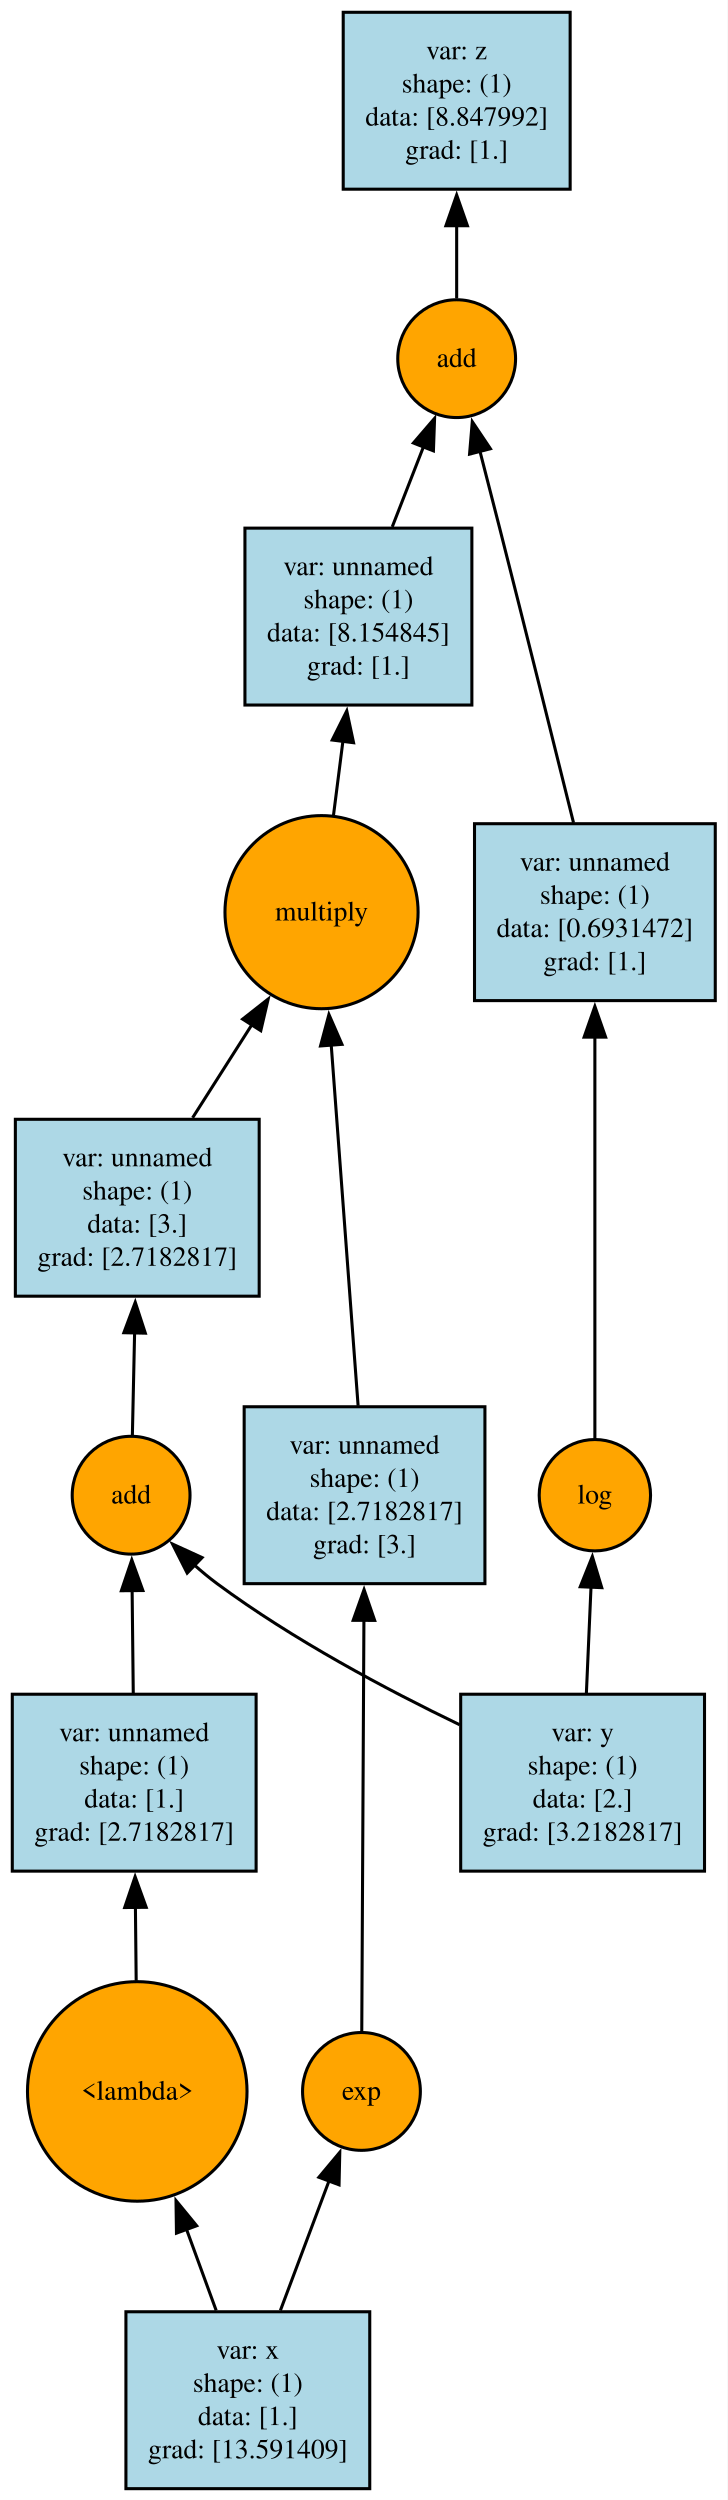
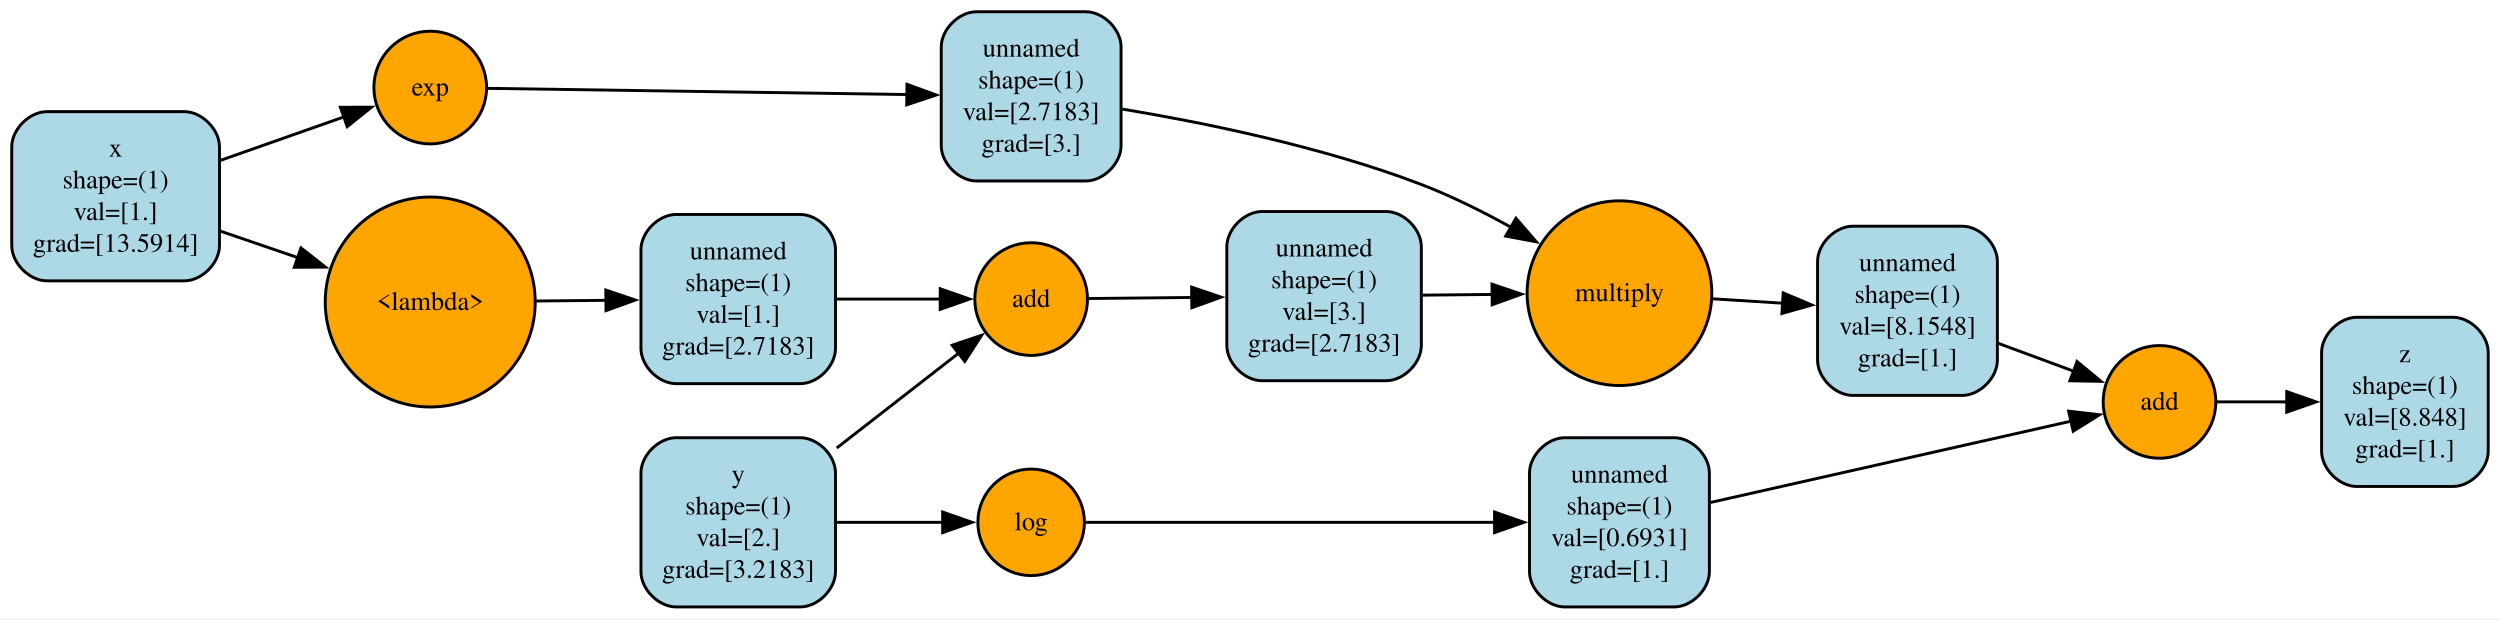
- <svg xmlns="http://www.w3.org/2000/svg" width="237pt" height="814pt" viewBox="0.00 0.00 237.00 814.00">
-   <g id="graph0" class="graph" transform="scale(1 1) rotate(0) translate(4 810.31)">
-     <polygon fill="white" stroke="none" points="-4,4 -4,-810.31 232.89,-810.31 232.89,4 -4,4" />
+ <svg xmlns="http://www.w3.org/2000/svg" width="851pt" height="211pt" viewBox="0.00 0.00 851.00 211.00">
+   <g id="graph0" class="graph" transform="scale(1 1) rotate(0) translate(4 206.6)">
+     <polygon fill="white" stroke="none" points="-4,4 -4,-206.6 846.99,-206.6 846.99,4 -4,4" />
    <g id="node1" class="node">
-       <polygon fill="lightblue" stroke="black" points="181.64,-806.31 107.75,-806.31 107.75,-748.71 181.64,-748.71 181.64,-806.31" />
-       <text xml:space="preserve" text-anchor="middle" x="144.69" y="-791.01" font-family="Times,serif" font-size="9.00">var: z</text>
-       <text xml:space="preserve" text-anchor="middle" x="144.69" y="-780.21" font-family="Times,serif" font-size="9.00">shape: (1)</text>
-       <text xml:space="preserve" text-anchor="middle" x="144.69" y="-769.41" font-family="Times,serif" font-size="9.00">data: [8.847992]</text>
-       <text xml:space="preserve" text-anchor="middle" x="144.69" y="-758.61" font-family="Times,serif" font-size="9.00">grad: [1.]</text>
+       <path fill="lightblue" stroke="black" d="M830.99,-98.6C830.99,-98.6 798.27,-98.6 798.27,-98.6 792.27,-98.6 786.27,-92.6 786.27,-86.6 786.27,-86.6 786.27,-53 786.27,-53 786.27,-47 792.27,-41 798.27,-41 798.27,-41 830.99,-41 830.99,-41 836.99,-41 842.99,-47 842.99,-53 842.99,-53 842.99,-86.6 842.99,-86.6 842.99,-92.6 836.99,-98.6 830.99,-98.6" />
+       <text xml:space="preserve" text-anchor="middle" x="814.63" y="-83.3" font-family="Times,serif" font-size="9.00">z</text>
+       <text xml:space="preserve" text-anchor="middle" x="814.63" y="-72.5" font-family="Times,serif" font-size="9.00">shape=(1)</text>
+       <text xml:space="preserve" text-anchor="middle" x="814.63" y="-61.7" font-family="Times,serif" font-size="9.00">val=[8.848]</text>
+       <text xml:space="preserve" text-anchor="middle" x="814.63" y="-50.9" font-family="Times,serif" font-size="9.00">grad=[1.]</text>
    </g>
    <g id="node2" class="node">
-       <polygon fill="lightblue" stroke="black" points="149.64,-638.35 75.75,-638.35 75.75,-580.75 149.64,-580.75 149.64,-638.35" />
-       <text xml:space="preserve" text-anchor="middle" x="112.69" y="-623.05" font-family="Times,serif" font-size="9.00">var: unnamed</text>
-       <text xml:space="preserve" text-anchor="middle" x="112.69" y="-612.25" font-family="Times,serif" font-size="9.00">shape: (1)</text>
-       <text xml:space="preserve" text-anchor="middle" x="112.69" y="-601.45" font-family="Times,serif" font-size="9.00">data: [8.154845]</text>
-       <text xml:space="preserve" text-anchor="middle" x="112.69" y="-590.65" font-family="Times,serif" font-size="9.00">grad: [1.]</text>
+       <path fill="lightblue" stroke="black" d="M663.91,-129.6C663.91,-129.6 626.7,-129.6 626.7,-129.6 620.7,-129.6 614.7,-123.6 614.7,-117.6 614.7,-117.6 614.7,-84 614.7,-84 614.7,-78 620.7,-72 626.7,-72 626.7,-72 663.91,-72 663.91,-72 669.91,-72 675.91,-78 675.91,-84 675.91,-84 675.91,-117.6 675.91,-117.6 675.91,-123.6 669.91,-129.6 663.91,-129.6" />
+       <text xml:space="preserve" text-anchor="middle" x="645.31" y="-114.3" font-family="Times,serif" font-size="9.00">unnamed</text>
+       <text xml:space="preserve" text-anchor="middle" x="645.31" y="-103.5" font-family="Times,serif" font-size="9.00">shape=(1)</text>
+       <text xml:space="preserve" text-anchor="middle" x="645.31" y="-92.7" font-family="Times,serif" font-size="9.00">val=[8.1548]</text>
+       <text xml:space="preserve" text-anchor="middle" x="645.31" y="-81.9" font-family="Times,serif" font-size="9.00">grad=[1.]</text>
    </g>
    <g id="node9" class="node">
-       <ellipse fill="orange" stroke="black" cx="144.69" cy="-693.53" rx="19.18" ry="19.18" />
-       <text xml:space="preserve" text-anchor="middle" x="144.69" y="-690.83" font-family="Times,serif" font-size="9.00">add</text>
+       <ellipse fill="orange" stroke="black" cx="731.09" cy="-69.8" rx="19.18" ry="19.18" />
+       <text xml:space="preserve" text-anchor="middle" x="731.09" y="-67.1" font-family="Times,serif" font-size="9.00">add</text>
    </g>
    <g id="edge2" class="edge">
-       <path fill="none" stroke="black" d="M123.71,-638.76C127.02,-647.26 130.66,-656.58 133.96,-665.03" />
-       <polygon fill="black" stroke="black" points="130.6,-666.06 137.5,-674.1 137.12,-663.51 130.6,-666.06" />
+       <path fill="none" stroke="black" d="M676.08,-89.78C684.49,-86.67 693.61,-83.3 701.92,-80.22" />
+       <polygon fill="black" stroke="black" points="703.02,-83.55 711.19,-76.79 700.6,-76.98 703.02,-83.55" />
    </g>
    <g id="node3" class="node">
-       <polygon fill="lightblue" stroke="black" points="80.39,-445.87 1,-445.87 1,-388.27 80.39,-388.27 80.39,-445.87" />
-       <text xml:space="preserve" text-anchor="middle" x="40.69" y="-430.57" font-family="Times,serif" font-size="9.00">var: unnamed</text>
-       <text xml:space="preserve" text-anchor="middle" x="40.69" y="-419.77" font-family="Times,serif" font-size="9.00">shape: (1)</text>
-       <text xml:space="preserve" text-anchor="middle" x="40.69" y="-408.97" font-family="Times,serif" font-size="9.00">data: [3.]</text>
-       <text xml:space="preserve" text-anchor="middle" x="40.69" y="-398.17" font-family="Times,serif" font-size="9.00">grad: [2.7182817]</text>
+       <path fill="lightblue" stroke="black" d="M467.82,-134.6C467.82,-134.6 425.61,-134.6 425.61,-134.6 419.61,-134.6 413.61,-128.6 413.61,-122.6 413.61,-122.6 413.61,-89 413.61,-89 413.61,-83 419.61,-77 425.61,-77 425.61,-77 467.82,-77 467.82,-77 473.82,-77 479.82,-83 479.82,-89 479.82,-89 479.82,-122.6 479.82,-122.6 479.82,-128.6 473.82,-134.6 467.82,-134.6" />
+       <text xml:space="preserve" text-anchor="middle" x="446.72" y="-119.3" font-family="Times,serif" font-size="9.00">unnamed</text>
+       <text xml:space="preserve" text-anchor="middle" x="446.72" y="-108.5" font-family="Times,serif" font-size="9.00">shape=(1)</text>
+       <text xml:space="preserve" text-anchor="middle" x="446.72" y="-97.7" font-family="Times,serif" font-size="9.00">val=[3.]</text>
+       <text xml:space="preserve" text-anchor="middle" x="446.72" y="-86.9" font-family="Times,serif" font-size="9.00">grad=[2.7183]</text>
    </g>
    <g id="node10" class="node">
-       <ellipse fill="orange" stroke="black" cx="100.69" cy="-513.31" rx="31.44" ry="31.44" />
-       <text xml:space="preserve" text-anchor="middle" x="100.69" y="-510.61" font-family="Times,serif" font-size="9.00">multiply</text>
+       <ellipse fill="orange" stroke="black" cx="547.26" cy="-106.8" rx="31.44" ry="31.44" />
+       <text xml:space="preserve" text-anchor="middle" x="547.26" y="-104.1" font-family="Times,serif" font-size="9.00">multiply</text>
    </g>
    <g id="edge4" class="edge">
-       <path fill="none" stroke="black" d="M58.7,-446.35C64.75,-455.86 71.59,-466.6 77.97,-476.61" />
-       <polygon fill="black" stroke="black" points="75,-478.48 83.32,-485.03 80.91,-474.72 75,-478.48" />
+       <path fill="none" stroke="black" d="M480.26,-106.13C487.86,-106.21 496.08,-106.29 504.04,-106.37" />
+       <polygon fill="black" stroke="black" points="503.88,-109.87 513.91,-106.47 503.95,-102.87 503.88,-109.87" />
    </g>
    <g id="node4" class="node">
-       <polygon fill="lightblue" stroke="black" points="79.39,-258.67 0,-258.67 0,-201.07 79.39,-201.07 79.39,-258.67" />
-       <text xml:space="preserve" text-anchor="middle" x="39.69" y="-243.37" font-family="Times,serif" font-size="9.00">var: unnamed</text>
-       <text xml:space="preserve" text-anchor="middle" x="39.69" y="-232.57" font-family="Times,serif" font-size="9.00">shape: (1)</text>
-       <text xml:space="preserve" text-anchor="middle" x="39.69" y="-221.77" font-family="Times,serif" font-size="9.00">data: [1.]</text>
-       <text xml:space="preserve" text-anchor="middle" x="39.69" y="-210.97" font-family="Times,serif" font-size="9.00">grad: [2.7182817]</text>
+       <path fill="lightblue" stroke="black" d="M268.4,-133.6C268.4,-133.6 226.18,-133.6 226.18,-133.6 220.18,-133.6 214.18,-127.6 214.18,-121.6 214.18,-121.6 214.18,-88 214.18,-88 214.18,-82 220.18,-76 226.18,-76 226.18,-76 268.4,-76 268.4,-76 274.4,-76 280.4,-82 280.4,-88 280.4,-88 280.4,-121.6 280.4,-121.6 280.4,-127.6 274.4,-133.6 268.4,-133.6" />
+       <text xml:space="preserve" text-anchor="middle" x="247.29" y="-118.3" font-family="Times,serif" font-size="9.00">unnamed</text>
+       <text xml:space="preserve" text-anchor="middle" x="247.29" y="-107.5" font-family="Times,serif" font-size="9.00">shape=(1)</text>
+       <text xml:space="preserve" text-anchor="middle" x="247.29" y="-96.7" font-family="Times,serif" font-size="9.00">val=[1.]</text>
+       <text xml:space="preserve" text-anchor="middle" x="247.29" y="-85.9" font-family="Times,serif" font-size="9.00">grad=[2.7183]</text>
    </g>
    <g id="node11" class="node">
-       <ellipse fill="orange" stroke="black" cx="38.69" cy="-323.47" rx="19.18" ry="19.18" />
-       <text xml:space="preserve" text-anchor="middle" x="38.69" y="-320.77" font-family="Times,serif" font-size="9.00">add</text>
+       <ellipse fill="orange" stroke="black" cx="347" cy="-104.8" rx="19.18" ry="19.18" />
+       <text xml:space="preserve" text-anchor="middle" x="347" y="-102.1" font-family="Times,serif" font-size="9.00">add</text>
    </g>
    <g id="edge6" class="edge">
-       <path fill="none" stroke="black" d="M39.39,-258.85C39.27,-269.48 39.14,-281.62 39.02,-292.43" />
-       <polygon fill="black" stroke="black" points="35.52,-292.37 38.91,-302.41 42.52,-292.44 35.52,-292.37" />
+       <path fill="none" stroke="black" d="M280.83,-104.8C292.24,-104.8 305,-104.8 316.18,-104.8" />
+       <polygon fill="black" stroke="black" points="316.05,-108.3 326.05,-104.8 316.05,-101.3 316.05,-108.3" />
    </g>
    <g id="node5" class="node">
-       <polygon fill="lightblue" stroke="black" points="116.39,-57.6 37,-57.6 37,0 116.39,0 116.39,-57.6" />
-       <text xml:space="preserve" text-anchor="middle" x="76.69" y="-42.3" font-family="Times,serif" font-size="9.00">var: x</text>
-       <text xml:space="preserve" text-anchor="middle" x="76.69" y="-31.5" font-family="Times,serif" font-size="9.00">shape: (1)</text>
-       <text xml:space="preserve" text-anchor="middle" x="76.69" y="-20.7" font-family="Times,serif" font-size="9.00">data: [1.]</text>
-       <text xml:space="preserve" text-anchor="middle" x="76.69" y="-9.9" font-family="Times,serif" font-size="9.00">grad: [13.591409]</text>
+       <path fill="lightblue" stroke="black" d="M58.71,-168.6C58.71,-168.6 12,-168.6 12,-168.6 6,-168.6 0,-162.6 0,-156.6 0,-156.6 0,-123 0,-123 0,-117 6,-111 12,-111 12,-111 58.71,-111 58.71,-111 64.71,-111 70.71,-117 70.71,-123 70.71,-123 70.71,-156.6 70.71,-156.6 70.71,-162.6 64.71,-168.6 58.71,-168.6" />
+       <text xml:space="preserve" text-anchor="middle" x="35.36" y="-153.3" font-family="Times,serif" font-size="9.00">x</text>
+       <text xml:space="preserve" text-anchor="middle" x="35.36" y="-142.5" font-family="Times,serif" font-size="9.00">shape=(1)</text>
+       <text xml:space="preserve" text-anchor="middle" x="35.36" y="-131.7" font-family="Times,serif" font-size="9.00">val=[1.]</text>
+       <text xml:space="preserve" text-anchor="middle" x="35.36" y="-120.9" font-family="Times,serif" font-size="9.00">grad=[13.5914]</text>
    </g>
    <g id="node12" class="node">
-       <ellipse fill="orange" stroke="black" cx="40.69" cy="-129.34" rx="35.74" ry="35.74" />
-       <text xml:space="preserve" text-anchor="middle" x="40.69" y="-126.64" font-family="Times,serif" font-size="9.00">&lt;lambda&gt;</text>
+       <ellipse fill="orange" stroke="black" cx="142.45" cy="-103.8" rx="35.74" ry="35.74" />
+       <text xml:space="preserve" text-anchor="middle" x="142.45" y="-101.1" font-family="Times,serif" font-size="9.00">&lt;lambda&gt;</text>
    </g>
    <g id="edge8" class="edge">
-       <path fill="none" stroke="black" d="M66.38,-58.04C63.36,-66.28 60,-75.5 56.72,-84.47" />
-       <polygon fill="black" stroke="black" points="53.46,-83.2 53.31,-93.8 60.03,-85.61 53.46,-83.2" />
+       <path fill="none" stroke="black" d="M71.06,-127.91C79.47,-125.03 88.56,-121.92 97.34,-118.91" />
+       <polygon fill="black" stroke="black" points="98.45,-122.23 106.78,-115.68 96.18,-115.61 98.45,-122.23" />
    </g>
    <g id="node13" class="node">
-       <ellipse fill="orange" stroke="black" cx="113.69" cy="-129.34" rx="19.18" ry="19.18" />
-       <text xml:space="preserve" text-anchor="middle" x="113.69" y="-126.64" font-family="Times,serif" font-size="9.00">exp</text>
+       <ellipse fill="orange" stroke="black" cx="142.45" cy="-176.8" rx="19.18" ry="19.18" />
+       <text xml:space="preserve" text-anchor="middle" x="142.45" y="-174.1" font-family="Times,serif" font-size="9.00">exp</text>
    </g>
    <g id="edge12" class="edge">
-       <path fill="none" stroke="black" d="M87.3,-58.04C92.3,-71.37 98.26,-87.22 103.24,-100.5" />
-       <polygon fill="black" stroke="black" points="99.83,-101.39 106.63,-109.52 106.39,-98.93 99.83,-101.39" />
+       <path fill="none" stroke="black" d="M71.06,-152.02C84.75,-156.84 100.27,-162.3 113.24,-166.87" />
+       <polygon fill="black" stroke="black" points="111.86,-170.09 122.46,-170.11 114.19,-163.49 111.86,-170.09" />
    </g>
    <g id="node6" class="node">
-       <polygon fill="lightblue" stroke="black" points="225.39,-258.67 146,-258.67 146,-201.07 225.39,-201.07 225.39,-258.67" />
-       <text xml:space="preserve" text-anchor="middle" x="185.69" y="-243.37" font-family="Times,serif" font-size="9.00">var: y</text>
-       <text xml:space="preserve" text-anchor="middle" x="185.69" y="-232.57" font-family="Times,serif" font-size="9.00">shape: (1)</text>
-       <text xml:space="preserve" text-anchor="middle" x="185.69" y="-221.77" font-family="Times,serif" font-size="9.00">data: [2.]</text>
-       <text xml:space="preserve" text-anchor="middle" x="185.69" y="-210.97" font-family="Times,serif" font-size="9.00">grad: [3.2182817]</text>
+       <path fill="lightblue" stroke="black" d="M268.4,-57.6C268.4,-57.6 226.18,-57.6 226.18,-57.6 220.18,-57.6 214.18,-51.6 214.18,-45.6 214.18,-45.6 214.18,-12 214.18,-12 214.18,-6 220.18,0 226.18,0 226.18,0 268.4,0 268.4,0 274.4,0 280.4,-6 280.4,-12 280.4,-12 280.4,-45.6 280.4,-45.6 280.4,-51.6 274.4,-57.6 268.4,-57.6" />
+       <text xml:space="preserve" text-anchor="middle" x="247.29" y="-42.3" font-family="Times,serif" font-size="9.00">y</text>
+       <text xml:space="preserve" text-anchor="middle" x="247.29" y="-31.5" font-family="Times,serif" font-size="9.00">shape=(1)</text>
+       <text xml:space="preserve" text-anchor="middle" x="247.29" y="-20.7" font-family="Times,serif" font-size="9.00">val=[2.]</text>
+       <text xml:space="preserve" text-anchor="middle" x="247.29" y="-9.9" font-family="Times,serif" font-size="9.00">grad=[3.2183]</text>
    </g>
    <g id="edge9" class="edge">
-       <path fill="none" stroke="black" d="M145.67,-248.72C121.73,-260.25 91.29,-276.48 66.69,-294.67 64.11,-296.58 61.54,-298.72 59.05,-300.95" />
-       <polygon fill="black" stroke="black" points="56.95,-298.12 52.17,-307.57 61.8,-303.16 56.95,-298.12" />
+       <path fill="none" stroke="black" d="M280.83,-54.11C294.45,-64.71 309.99,-76.79 322.48,-86.5" />
+       <polygon fill="black" stroke="black" points="320.11,-89.1 330.16,-92.47 324.41,-83.57 320.11,-89.1" />
    </g>
    <g id="node14" class="node">
-       <ellipse fill="orange" stroke="black" cx="189.69" cy="-323.47" rx="18.13" ry="18.13" />
-       <text xml:space="preserve" text-anchor="middle" x="189.69" y="-320.77" font-family="Times,serif" font-size="9.00">log</text>
+       <ellipse fill="orange" stroke="black" cx="347" cy="-28.8" rx="18.13" ry="18.13" />
+       <text xml:space="preserve" text-anchor="middle" x="347" y="-26.1" font-family="Times,serif" font-size="9.00">log</text>
    </g>
    <g id="edge15" class="edge">
-       <path fill="none" stroke="black" d="M186.92,-258.85C187.4,-269.9 187.95,-282.59 188.44,-293.72" />
-       <polygon fill="black" stroke="black" points="184.93,-293.67 188.87,-303.51 191.93,-293.37 184.93,-293.67" />
+       <path fill="none" stroke="black" d="M280.83,-28.8C292.49,-28.8 305.55,-28.8 316.9,-28.8" />
+       <polygon fill="black" stroke="black" points="316.88,-32.3 326.88,-28.8 316.88,-25.3 316.88,-32.3" />
    </g>
    <g id="node7" class="node">
-       <polygon fill="lightblue" stroke="black" points="153.89,-352.27 75.5,-352.27 75.5,-294.67 153.89,-294.67 153.89,-352.27" />
-       <text xml:space="preserve" text-anchor="middle" x="114.69" y="-336.97" font-family="Times,serif" font-size="9.00">var: unnamed</text>
-       <text xml:space="preserve" text-anchor="middle" x="114.69" y="-326.17" font-family="Times,serif" font-size="9.00">shape: (1)</text>
-       <text xml:space="preserve" text-anchor="middle" x="114.69" y="-315.37" font-family="Times,serif" font-size="9.00">data: [2.7182817]</text>
-       <text xml:space="preserve" text-anchor="middle" x="114.69" y="-304.57" font-family="Times,serif" font-size="9.00">grad: [3.]</text>
+       <path fill="lightblue" stroke="black" d="M365.61,-202.6C365.61,-202.6 328.4,-202.6 328.4,-202.6 322.4,-202.6 316.4,-196.6 316.4,-190.6 316.4,-190.6 316.4,-157 316.4,-157 316.4,-151 322.4,-145 328.4,-145 328.4,-145 365.61,-145 365.61,-145 371.61,-145 377.61,-151 377.61,-157 377.61,-157 377.61,-190.6 377.61,-190.6 377.61,-196.6 371.61,-202.6 365.61,-202.6" />
+       <text xml:space="preserve" text-anchor="middle" x="347" y="-187.3" font-family="Times,serif" font-size="9.00">unnamed</text>
+       <text xml:space="preserve" text-anchor="middle" x="347" y="-176.5" font-family="Times,serif" font-size="9.00">shape=(1)</text>
+       <text xml:space="preserve" text-anchor="middle" x="347" y="-165.7" font-family="Times,serif" font-size="9.00">val=[2.7183]</text>
+       <text xml:space="preserve" text-anchor="middle" x="347" y="-154.9" font-family="Times,serif" font-size="9.00">grad=[3.]</text>
    </g>
    <g id="edge10" class="edge">
-       <path fill="none" stroke="black" d="M112.6,-352.59C110.27,-383.81 106.49,-434.51 103.82,-470.4" />
-       <polygon fill="black" stroke="black" points="100.36,-469.75 103.1,-479.99 107.34,-470.27 100.36,-469.75" />
+       <path fill="none" stroke="black" d="M378.03,-169.47C405.22,-164.96 446.07,-156.73 479.82,-143.8 490.16,-139.84 500.86,-134.5 510.57,-129.11" />
+       <polygon fill="black" stroke="black" points="512.03,-132.31 518.96,-124.29 508.54,-126.24 512.03,-132.31" />
    </g>
    <g id="node8" class="node">
-       <polygon fill="lightblue" stroke="black" points="228.89,-542.11 150.5,-542.11 150.5,-484.51 228.89,-484.51 228.89,-542.11" />
-       <text xml:space="preserve" text-anchor="middle" x="189.69" y="-526.81" font-family="Times,serif" font-size="9.00">var: unnamed</text>
-       <text xml:space="preserve" text-anchor="middle" x="189.69" y="-516.01" font-family="Times,serif" font-size="9.00">shape: (1)</text>
-       <text xml:space="preserve" text-anchor="middle" x="189.69" y="-505.21" font-family="Times,serif" font-size="9.00">data: [0.6931472]</text>
-       <text xml:space="preserve" text-anchor="middle" x="189.69" y="-494.41" font-family="Times,serif" font-size="9.00">grad: [1.]</text>
+       <path fill="lightblue" stroke="black" d="M565.87,-57.6C565.87,-57.6 528.65,-57.6 528.65,-57.6 522.65,-57.6 516.65,-51.6 516.65,-45.6 516.65,-45.6 516.65,-12 516.65,-12 516.65,-6 522.65,0 528.65,0 528.65,0 565.87,0 565.87,0 571.87,0 577.87,-6 577.87,-12 577.87,-12 577.87,-45.6 577.87,-45.6 577.87,-51.6 571.87,-57.6 565.87,-57.6" />
+       <text xml:space="preserve" text-anchor="middle" x="547.26" y="-42.3" font-family="Times,serif" font-size="9.00">unnamed</text>
+       <text xml:space="preserve" text-anchor="middle" x="547.26" y="-31.5" font-family="Times,serif" font-size="9.00">shape=(1)</text>
+       <text xml:space="preserve" text-anchor="middle" x="547.26" y="-20.7" font-family="Times,serif" font-size="9.00">val=[0.6931]</text>
+       <text xml:space="preserve" text-anchor="middle" x="547.26" y="-9.9" font-family="Times,serif" font-size="9.00">grad=[1.]</text>
    </g>
    <g id="edge13" class="edge">
-       <path fill="none" stroke="black" d="M182.74,-542.41C176.5,-567.56 167.06,-605.43 158.69,-638.35 156.61,-646.54 154.33,-655.42 152.22,-663.58" />
-       <polygon fill="black" stroke="black" points="148.89,-662.45 149.78,-673.01 155.67,-664.21 148.89,-662.45" />
+       <path fill="none" stroke="black" d="M578.29,-35.57C612.39,-43.26 667.66,-55.72 701.26,-63.3" />
+       <polygon fill="black" stroke="black" points="700.17,-66.64 710.7,-65.43 701.71,-59.81 700.17,-66.64" />
    </g>
    <g id="edge1" class="edge">
-       <path fill="none" stroke="black" d="M144.69,-713.13C144.69,-720.2 144.69,-728.54 144.69,-736.81" />
-       <polygon fill="black" stroke="black" points="141.19,-736.81 144.69,-746.81 148.19,-736.81 141.19,-736.81" />
+       <path fill="none" stroke="black" d="M750.6,-69.8C757.77,-69.8 766.26,-69.8 774.66,-69.8" />
+       <polygon fill="black" stroke="black" points="774.4,-73.3 784.4,-69.8 774.4,-66.3 774.4,-73.3" />
    </g>
    <g id="edge3" class="edge">
-       <path fill="none" stroke="black" d="M104.59,-544.91C105.58,-552.65 106.65,-561.08 107.68,-569.19" />
-       <polygon fill="black" stroke="black" points="104.17,-569.36 108.91,-578.84 111.12,-568.48 104.17,-569.36" />
+       <path fill="none" stroke="black" d="M578.91,-104.89C586.51,-104.41 594.78,-103.89 602.8,-103.39" />
+       <polygon fill="black" stroke="black" points="603,-106.89 612.76,-102.77 602.56,-99.9 603,-106.89" />
    </g>
    <g id="edge5" class="edge">
-       <path fill="none" stroke="black" d="M39.1,-343.01C39.31,-352.65 39.57,-364.84 39.83,-376.47" />
-       <polygon fill="black" stroke="black" points="36.33,-376.38 40.04,-386.3 43.32,-376.23 36.33,-376.38" />
+       <path fill="none" stroke="black" d="M366.38,-104.99C376.46,-105.09 389.41,-105.22 401.91,-105.35" />
+       <polygon fill="black" stroke="black" points="401.63,-108.85 411.66,-105.45 401.7,-101.85 401.63,-108.85" />
    </g>
    <g id="edge7" class="edge">
-       <path fill="none" stroke="black" d="M40.34,-165.35C40.26,-173.16 40.17,-181.49 40.09,-189.45" />
-       <polygon fill="black" stroke="black" points="36.6,-189.22 39.99,-199.26 43.6,-189.29 36.6,-189.22" />
+       <path fill="none" stroke="black" d="M178.55,-104.14C186.22,-104.22 194.42,-104.3 202.37,-104.37" />
+       <polygon fill="black" stroke="black" points="202.22,-107.87 212.25,-104.47 202.29,-100.87 202.22,-107.87" />
    </g>
    <g id="edge11" class="edge">
-       <path fill="none" stroke="black" d="M113.79,-148.76C113.95,-179.45 114.27,-241.72 114.49,-282.76" />
-       <polygon fill="black" stroke="black" points="110.99,-282.74 114.54,-292.73 117.99,-282.71 110.99,-282.74" />
+       <path fill="none" stroke="black" d="M161.78,-176.53C193.89,-176.05 261.06,-175.06 304.81,-174.41" />
+       <polygon fill="black" stroke="black" points="304.74,-177.91 314.69,-174.26 304.64,-170.91 304.74,-177.91" />
    </g>
    <g id="edge14" class="edge">
-       <path fill="none" stroke="black" d="M189.69,-341.81C189.69,-371.4 189.69,-432.38 189.69,-472.82" />
-       <polygon fill="black" stroke="black" points="186.19,-472.62 189.69,-482.62 193.19,-472.62 186.19,-472.62" />
+       <path fill="none" stroke="black" d="M365.6,-28.8C396.61,-28.8 461.78,-28.8 504.77,-28.8" />
+       <polygon fill="black" stroke="black" points="504.75,-32.3 514.75,-28.8 504.75,-25.3 504.75,-32.3" />
    </g>
  </g>
</svg>
